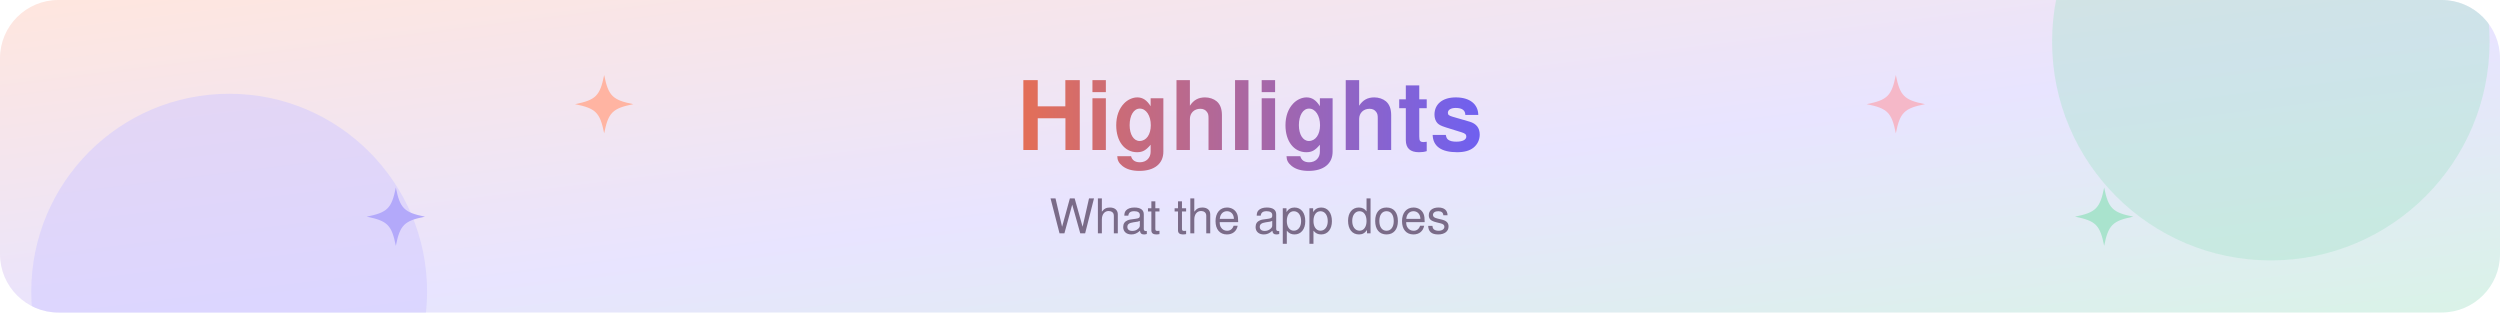
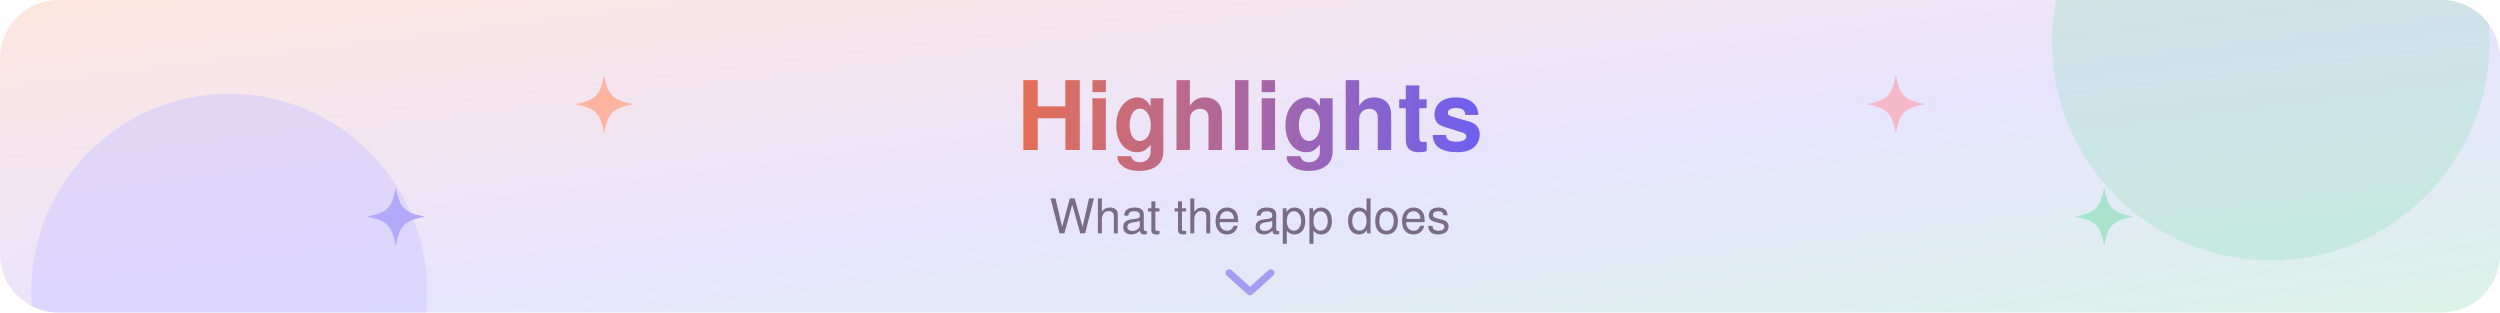
<svg xmlns="http://www.w3.org/2000/svg" viewBox="0 0 1200 150" width="1200" height="150" role="img" aria-label="Highlights">
  <defs>
    <linearGradient id="bg" x1="0" y1="0" x2="1" y2="1">
      <stop offset="0" stop-color="#FFE6DE" />
      <stop offset=".55" stop-color="#E8E4FF" />
      <stop offset="1" stop-color="#D9F3E7" />
    </linearGradient>
    <linearGradient id="t" x1="0" y1="0" x2="1" y2="0">
      <stop offset="0" stop-color="#E36E57" />
      <stop offset="1" stop-color="#6F60F0" />
    </linearGradient>
    <clipPath id="c">
      <rect width="1200" height="150" rx="28" />
    </clipPath>
    <path id="s" d="M0-14C2-4 4-2 14 0 4 2 2 4 0 14-2 4-4 2-14 0-4-2-2-4 0-14Z" />
    <path id="pin" d="M0 0C-5-9-22-20-22-37a22 22 0 0 1 44 0C22-20 5-9 0 0Z" />
  </defs>
  <style>
.blob{animation:drift 11s ease-in-out infinite alternate}.b2{animation-duration:14s;animation-direction:alternate-reverse}.b3{animation-duration:17s}
.bob{animation:bob 3.4s ease-in-out infinite}.d1{animation-delay:-.9s}.d2{animation-delay:-1.8s}.d3{animation-delay:-2.6s}
.walk{stroke-dasharray:3 15;animation:walk 3s linear infinite}
.tw{animation:tw 3.2s ease-in-out infinite}.t2{animation-delay:-1s}.t3{animation-delay:-2s}
.rise{animation:rise .9s ease-out both}.r2{animation-delay:.2s}
@keyframes drift{to{transform:translate(40px,-20px) scale(1.12)}}
@keyframes bob{0%,100%{transform:translateY(0)}50%{transform:translateY(-10px)}}
@keyframes walk{to{stroke-dashoffset:-54}}
@keyframes tw{0%,100%{opacity:.35}50%{opacity:1}}
@keyframes rise{from{opacity:0;transform:translateY(16px)}}
@media (prefers-reduced-motion:reduce){*{animation:none!important}}
</style>
  <g clip-path="url(#c)">
    <rect width="1200" height="150" fill="url(#bg)" />
    <circle class="blob" cx="110" cy="140" r="95" fill="#CFC8FF" opacity=".5" />
    <circle class="blob b2" cx="1090" cy="20" r="105" fill="#A9E3CD" opacity=".42" />
    <use class="tw" href="#s" x="290" y="50" fill="#FFB4A2" />
    <use class="tw t2" href="#s" x="190" y="104" fill="#B3A9FA" />
    <use class="tw t3" href="#s" x="910" y="50" fill="#F5B8C8" />
    <use class="tw" href="#s" x="1010" y="104" fill="#A9E3CD" />
    <g font-family="-apple-system,BlinkMacSystemFont,'Segoe UI',Helvetica,Arial,sans-serif" text-anchor="middle">
      <text x="600" y="72.0" font-size="46" font-weight="800" fill="url(#t)">Highlights</text>
      <text x="600" y="112.0" font-size="23" fill="#7A6B88">What the app does</text>
    </g>
+     <g transform="translate(600 136)">
+       <g class="bob">
+         <path d="M-10-5l10 9 10-9" fill="none" stroke="#6F60F0" stroke-opacity=".55" stroke-width="3.5" stroke-linecap="round" stroke-linejoin="round" />
+       </g>
+     </g>
  </g>
</svg>
